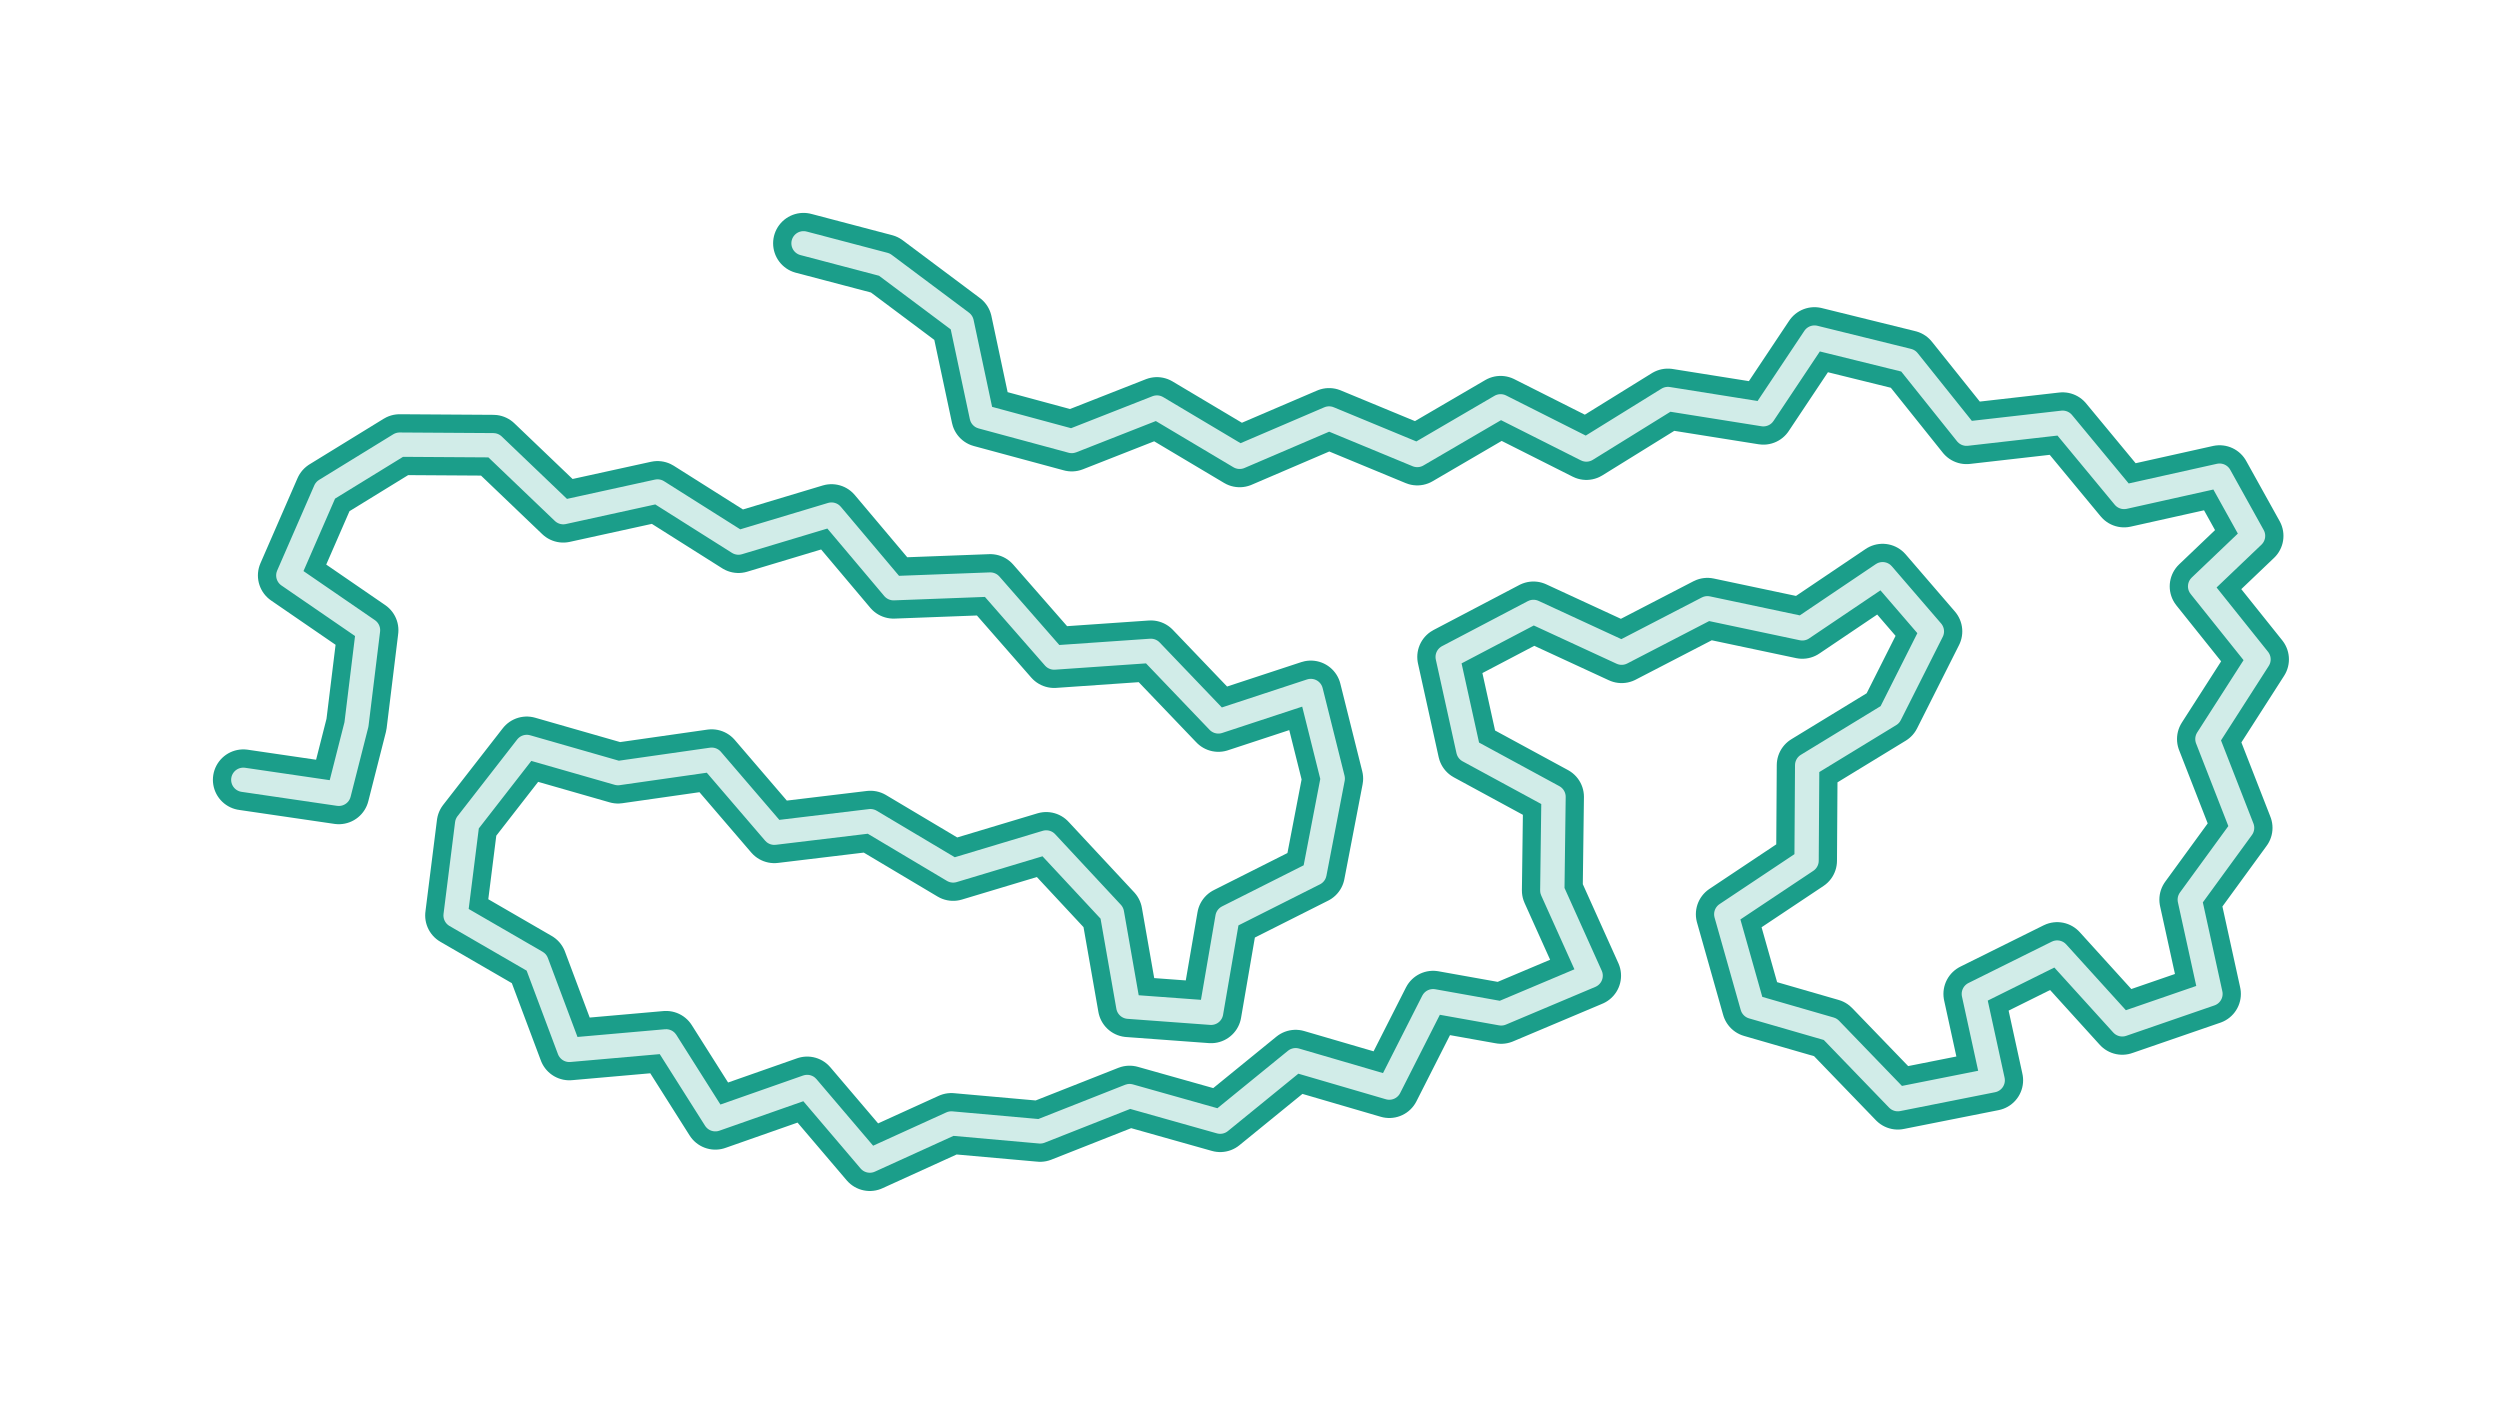
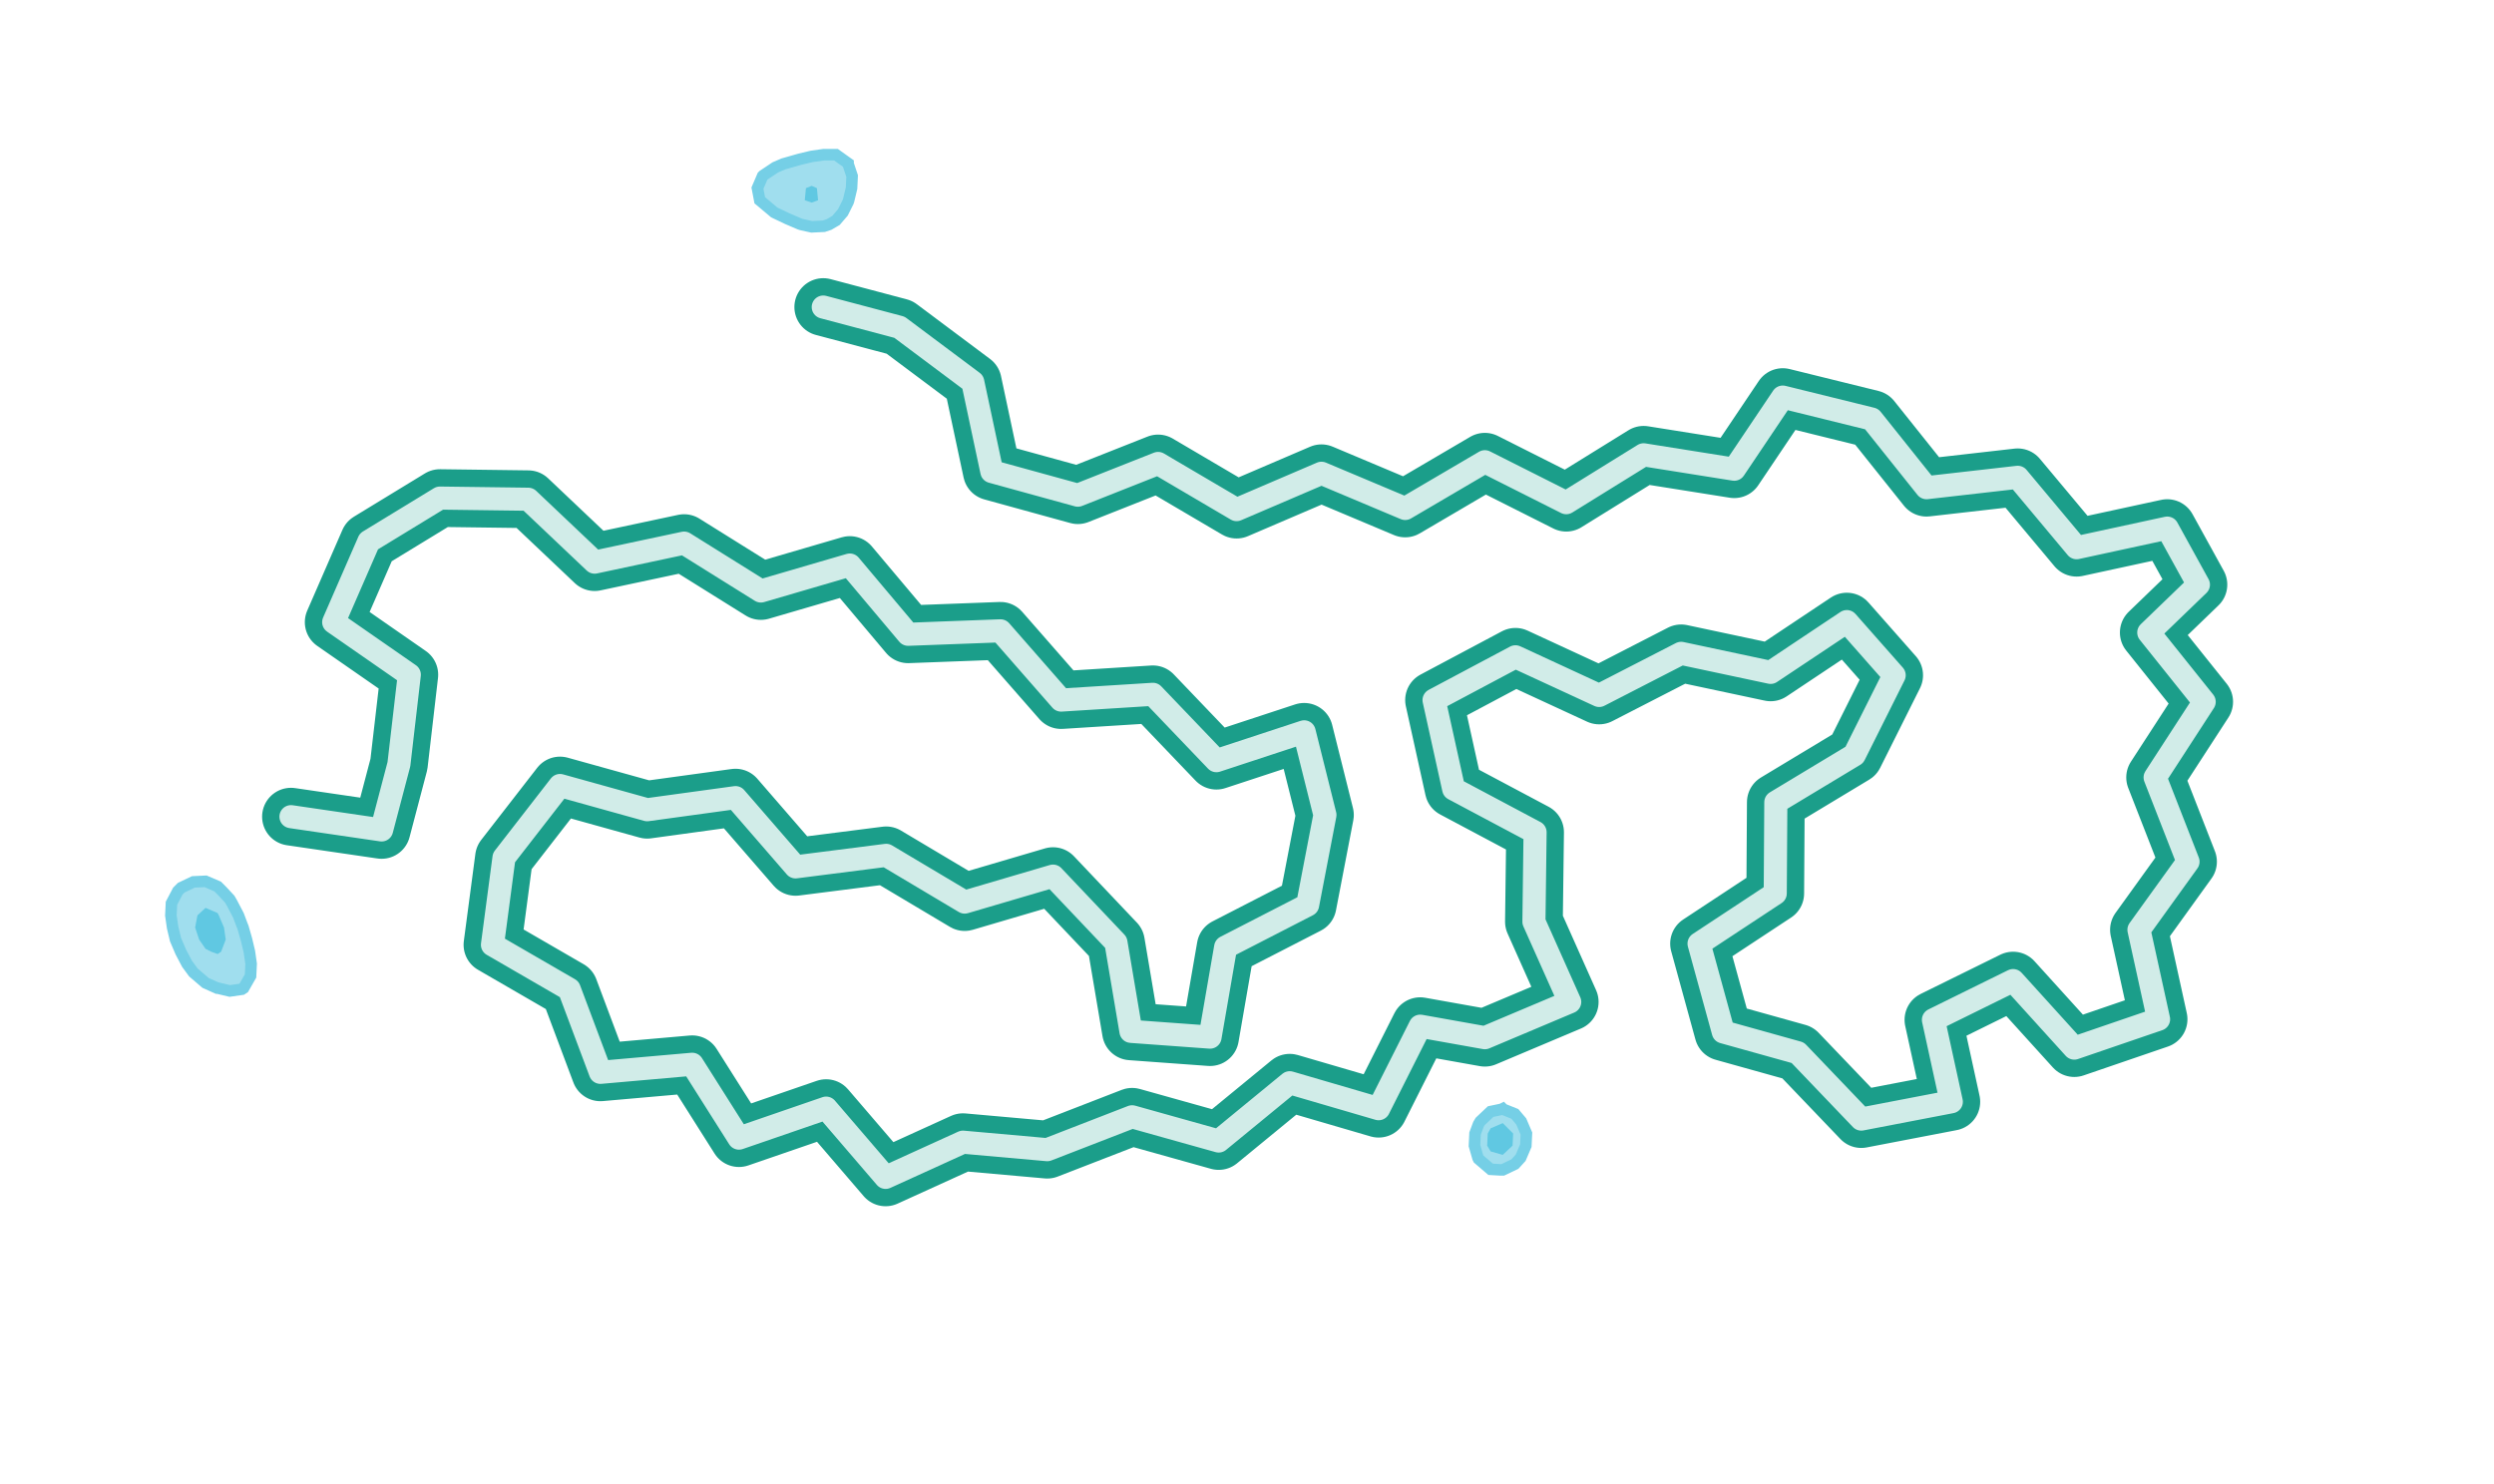
- <svg xmlns="http://www.w3.org/2000/svg" width="41.1" height="23.1" viewBox="0 0 41.1 23.1">
+ <svg xmlns="http://www.w3.org/2000/svg" width="43.2" height="25.7" viewBox="0 0 43.2 25.7">
  <g id="9TKZ" data-chains="A">
-     <polyline points="4.00,12.82 5.57,13.05 5.86,11.91 6.05,10.36 4.74,9.46 5.35,8.06 6.57,7.31 8.11,7.32 9.26,8.42 10.81,8.08 12.14,8.92 13.67,8.46 14.69,9.67 16.28,9.61 17.33,10.81 18.92,10.70 20.03,11.86 21.55,11.36 21.91,12.80 21.61,14.36 20.18,15.08 19.91,16.65 18.55,16.55 18.28,15.01 17.20,13.85 15.67,14.31 14.31,13.50 12.73,13.69 11.70,12.49 10.16,12.71 8.66,12.28 7.68,13.54 7.49,15.05 8.82,15.82 9.36,17.26 10.95,17.12 11.76,18.40 13.27,17.87 14.30,19.08 15.64,18.47 17.10,18.60 18.57,18.02 20.06,18.44 21.30,17.43 22.84,17.88 23.56,16.46 24.68,16.66 26.15,16.04 25.52,14.64 25.54,13.10 24.14,12.34 23.80,10.80 25.21,10.06 26.66,10.73 28.07,10.00 29.63,10.33 30.95,9.44 31.76,10.38 31.07,11.75 29.71,12.58 29.70,14.15 28.38,15.03 28.81,16.55 30.09,16.92 31.20,18.07 32.76,17.76 32.45,16.34 33.82,15.66 34.89,16.84 36.34,16.34 36.00,14.79 36.86,13.61 36.29,12.15 37.13,10.84 36.17,9.64 37.04,8.81 36.49,7.82 34.92,8.17 33.91,6.95 32.33,7.13 31.37,5.93 29.83,5.55 28.99,6.81 27.42,6.56 26.08,7.39 24.67,6.68 23.30,7.48 21.85,6.88 20.38,7.51 19.02,6.70 17.62,7.25 16.14,6.85 15.81,5.30 14.54,4.35 13.21,4.00" fill="none" stroke="#1b9e8a" stroke-width="1.00" stroke-linejoin="round" stroke-linecap="round" />
-     <polyline points="4.00,12.82 5.57,13.05 5.86,11.91 6.05,10.36 4.74,9.46 5.35,8.06 6.57,7.31 8.11,7.32 9.26,8.42 10.81,8.08 12.14,8.92 13.67,8.46 14.69,9.67 16.28,9.61 17.33,10.81 18.92,10.70 20.03,11.86 21.55,11.36 21.91,12.80 21.61,14.36 20.18,15.08 19.91,16.65 18.55,16.55 18.28,15.01 17.20,13.85 15.67,14.31 14.31,13.50 12.73,13.69 11.70,12.49 10.16,12.71 8.66,12.28 7.68,13.54 7.49,15.05 8.82,15.82 9.36,17.26 10.95,17.12 11.76,18.40 13.27,17.87 14.30,19.08 15.64,18.47 17.10,18.60 18.57,18.02 20.06,18.44 21.30,17.43 22.84,17.88 23.56,16.46 24.68,16.66 26.15,16.04 25.52,14.64 25.54,13.10 24.14,12.34 23.80,10.80 25.21,10.06 26.66,10.73 28.07,10.00 29.63,10.33 30.95,9.44 31.76,10.38 31.07,11.75 29.71,12.58 29.70,14.15 28.38,15.03 28.81,16.55 30.09,16.92 31.20,18.07 32.76,17.76 32.45,16.34 33.82,15.66 34.89,16.84 36.34,16.34 36.00,14.79 36.86,13.61 36.29,12.15 37.13,10.84 36.17,9.64 37.04,8.81 36.49,7.82 34.92,8.17 33.91,6.95 32.33,7.13 31.37,5.93 29.83,5.55 28.99,6.81 27.42,6.56 26.08,7.39 24.67,6.68 23.30,7.48 21.85,6.88 20.38,7.51 19.02,6.70 17.62,7.25 16.14,6.85 15.81,5.30 14.54,4.35 13.21,4.00" fill="none" stroke="#d1ece8" stroke-width="0.40" stroke-linejoin="round" stroke-linecap="round" />
+     <path class="density" d="M3.14,16.51 L3.13,16.49 L3.04,16.28 L2.99,16.07 L2.96,15.86 L2.97,15.65 L3.08,15.44 L3.14,15.38 L3.35,15.28 L3.56,15.27 L3.77,15.36 L3.85,15.44 L3.98,15.58 L4.02,15.65 L4.13,15.86 L4.19,16.02 L4.21,16.07 L4.27,16.28 L4.32,16.49 L4.35,16.70 L4.34,16.91 L4.22,17.12 L4.19,17.14 L3.98,17.17 L3.77,17.12 L3.76,17.12 L3.56,17.03 L3.42,16.91 L3.35,16.85 L3.24,16.70 L3.14,16.51 Z M13.22,3.52 L13.16,3.47 L13.12,3.26 L13.21,3.05 L13.22,3.04 L13.43,2.90 L13.57,2.84 L13.64,2.82 L13.85,2.76 L14.06,2.71 L14.27,2.68 L14.48,2.68 L14.69,2.83 L14.69,2.84 L14.76,3.05 L14.75,3.26 L14.70,3.47 L14.69,3.50 L14.60,3.68 L14.48,3.82 L14.36,3.89 L14.27,3.92 L14.06,3.93 L13.88,3.89 L13.85,3.88 L13.64,3.79 L13.43,3.69 L13.41,3.68 L13.22,3.52 Z M25.61,20.08 L25.60,20.06 L25.54,19.85 L25.55,19.64 L25.61,19.48 L25.64,19.43 L25.82,19.26 L26.01,19.22 L26.03,19.21 L26.04,19.22 L26.24,19.30 L26.35,19.43 L26.44,19.64 L26.43,19.85 L26.34,20.06 L26.24,20.17 L26.03,20.27 L26.03,20.27 L25.99,20.27 L25.82,20.26 L25.61,20.08 Z" fill="#a0deee" fill-rule="evenodd" stroke="#75cfe6" stroke-width="0.2" />
+     <path class="density" d="M3.56,16.44 L3.45,16.28 L3.38,16.07 L3.42,15.86 L3.56,15.73 L3.77,15.82 L3.79,15.86 L3.88,16.07 L3.91,16.28 L3.83,16.49 L3.77,16.53 L3.66,16.49 L3.56,16.44 Z M14.06,3.51 L13.94,3.47 L13.96,3.26 L14.06,3.22 L14.15,3.26 L14.17,3.47 L14.06,3.51 Z M25.82,19.95 L25.76,19.85 L25.77,19.64 L25.82,19.55 L26.03,19.46 L26.21,19.64 L26.20,19.85 L26.03,20.01 L25.82,19.95 Z" fill="#60c8e2" fill-rule="evenodd" />
+     <polyline points="5.04,14.15 6.61,14.38 6.91,13.24 7.09,11.69 5.78,10.78 6.39,9.38 7.62,8.63 9.15,8.65 10.30,9.74 11.85,9.41 13.18,10.24 14.72,9.79 15.73,10.99 17.33,10.93 18.38,12.13 19.97,12.03 21.07,13.18 22.59,12.68 22.95,14.12 22.65,15.68 21.23,16.41 20.96,17.97 19.59,17.87 19.33,16.33 18.24,15.18 16.71,15.63 15.35,14.82 13.78,15.02 12.74,13.82 11.21,14.03 9.70,13.61 8.73,14.86 8.53,16.37 9.86,17.14 10.40,18.58 11.99,18.44 12.80,19.72 14.31,19.20 15.34,20.40 16.68,19.79 18.14,19.92 19.61,19.35 21.11,19.77 22.34,18.76 23.88,19.21 24.60,17.78 25.72,17.98 27.19,17.36 26.57,15.97 26.59,14.42 25.18,13.67 24.84,12.13 26.25,11.38 27.70,12.05 29.12,11.32 30.67,11.65 31.99,10.77 32.81,11.70 32.12,13.08 30.76,13.90 30.75,15.48 29.43,16.35 29.85,17.88 31.14,18.24 32.24,19.39 33.80,19.09 33.49,17.67 34.87,16.99 35.93,18.16 37.39,17.66 37.05,16.11 37.90,14.93 37.33,13.47 38.18,12.16 37.22,10.96 38.08,10.13 37.54,9.15 35.97,9.49 34.95,8.27 33.37,8.45 32.42,7.26 30.88,6.88 30.04,8.13 28.47,7.88 27.13,8.71 25.72,8.00 24.34,8.81 22.89,8.20 21.42,8.83 20.06,8.03 18.67,8.58 17.18,8.17 16.85,6.62 15.58,5.67 14.26,5.32" fill="none" stroke="#1b9e8a" stroke-width="1.00" stroke-linejoin="round" stroke-linecap="round" />
+     <polyline points="5.04,14.15 6.61,14.38 6.91,13.24 7.09,11.69 5.78,10.78 6.39,9.38 7.62,8.63 9.15,8.65 10.30,9.74 11.85,9.41 13.18,10.24 14.72,9.79 15.73,10.99 17.33,10.93 18.38,12.13 19.97,12.03 21.07,13.18 22.59,12.68 22.95,14.12 22.65,15.68 21.23,16.41 20.96,17.97 19.59,17.87 19.33,16.33 18.24,15.18 16.71,15.63 15.35,14.82 13.78,15.02 12.74,13.82 11.21,14.03 9.70,13.61 8.73,14.86 8.53,16.37 9.86,17.14 10.40,18.58 11.99,18.44 12.80,19.72 14.31,19.20 15.34,20.40 16.68,19.79 18.14,19.92 19.61,19.35 21.11,19.77 22.34,18.76 23.88,19.21 24.60,17.78 25.72,17.98 27.19,17.36 26.57,15.97 26.59,14.42 25.18,13.67 24.84,12.13 26.25,11.38 27.70,12.05 29.12,11.32 30.67,11.65 31.99,10.77 32.81,11.70 32.12,13.08 30.76,13.90 30.75,15.48 29.43,16.35 29.85,17.88 31.14,18.24 32.24,19.39 33.80,19.09 33.49,17.67 34.87,16.99 35.93,18.16 37.39,17.66 37.05,16.11 37.90,14.93 37.33,13.47 38.18,12.16 37.22,10.96 38.08,10.13 37.54,9.15 35.97,9.49 34.95,8.27 33.37,8.45 32.42,7.26 30.88,6.88 30.04,8.13 28.47,7.88 27.13,8.71 25.72,8.00 24.34,8.81 22.89,8.20 21.42,8.83 20.06,8.03 18.67,8.58 17.18,8.17 16.85,6.62 15.58,5.67 14.26,5.32" fill="none" stroke="#d1ece8" stroke-width="0.40" stroke-linejoin="round" stroke-linecap="round" />
  </g>
</svg>
